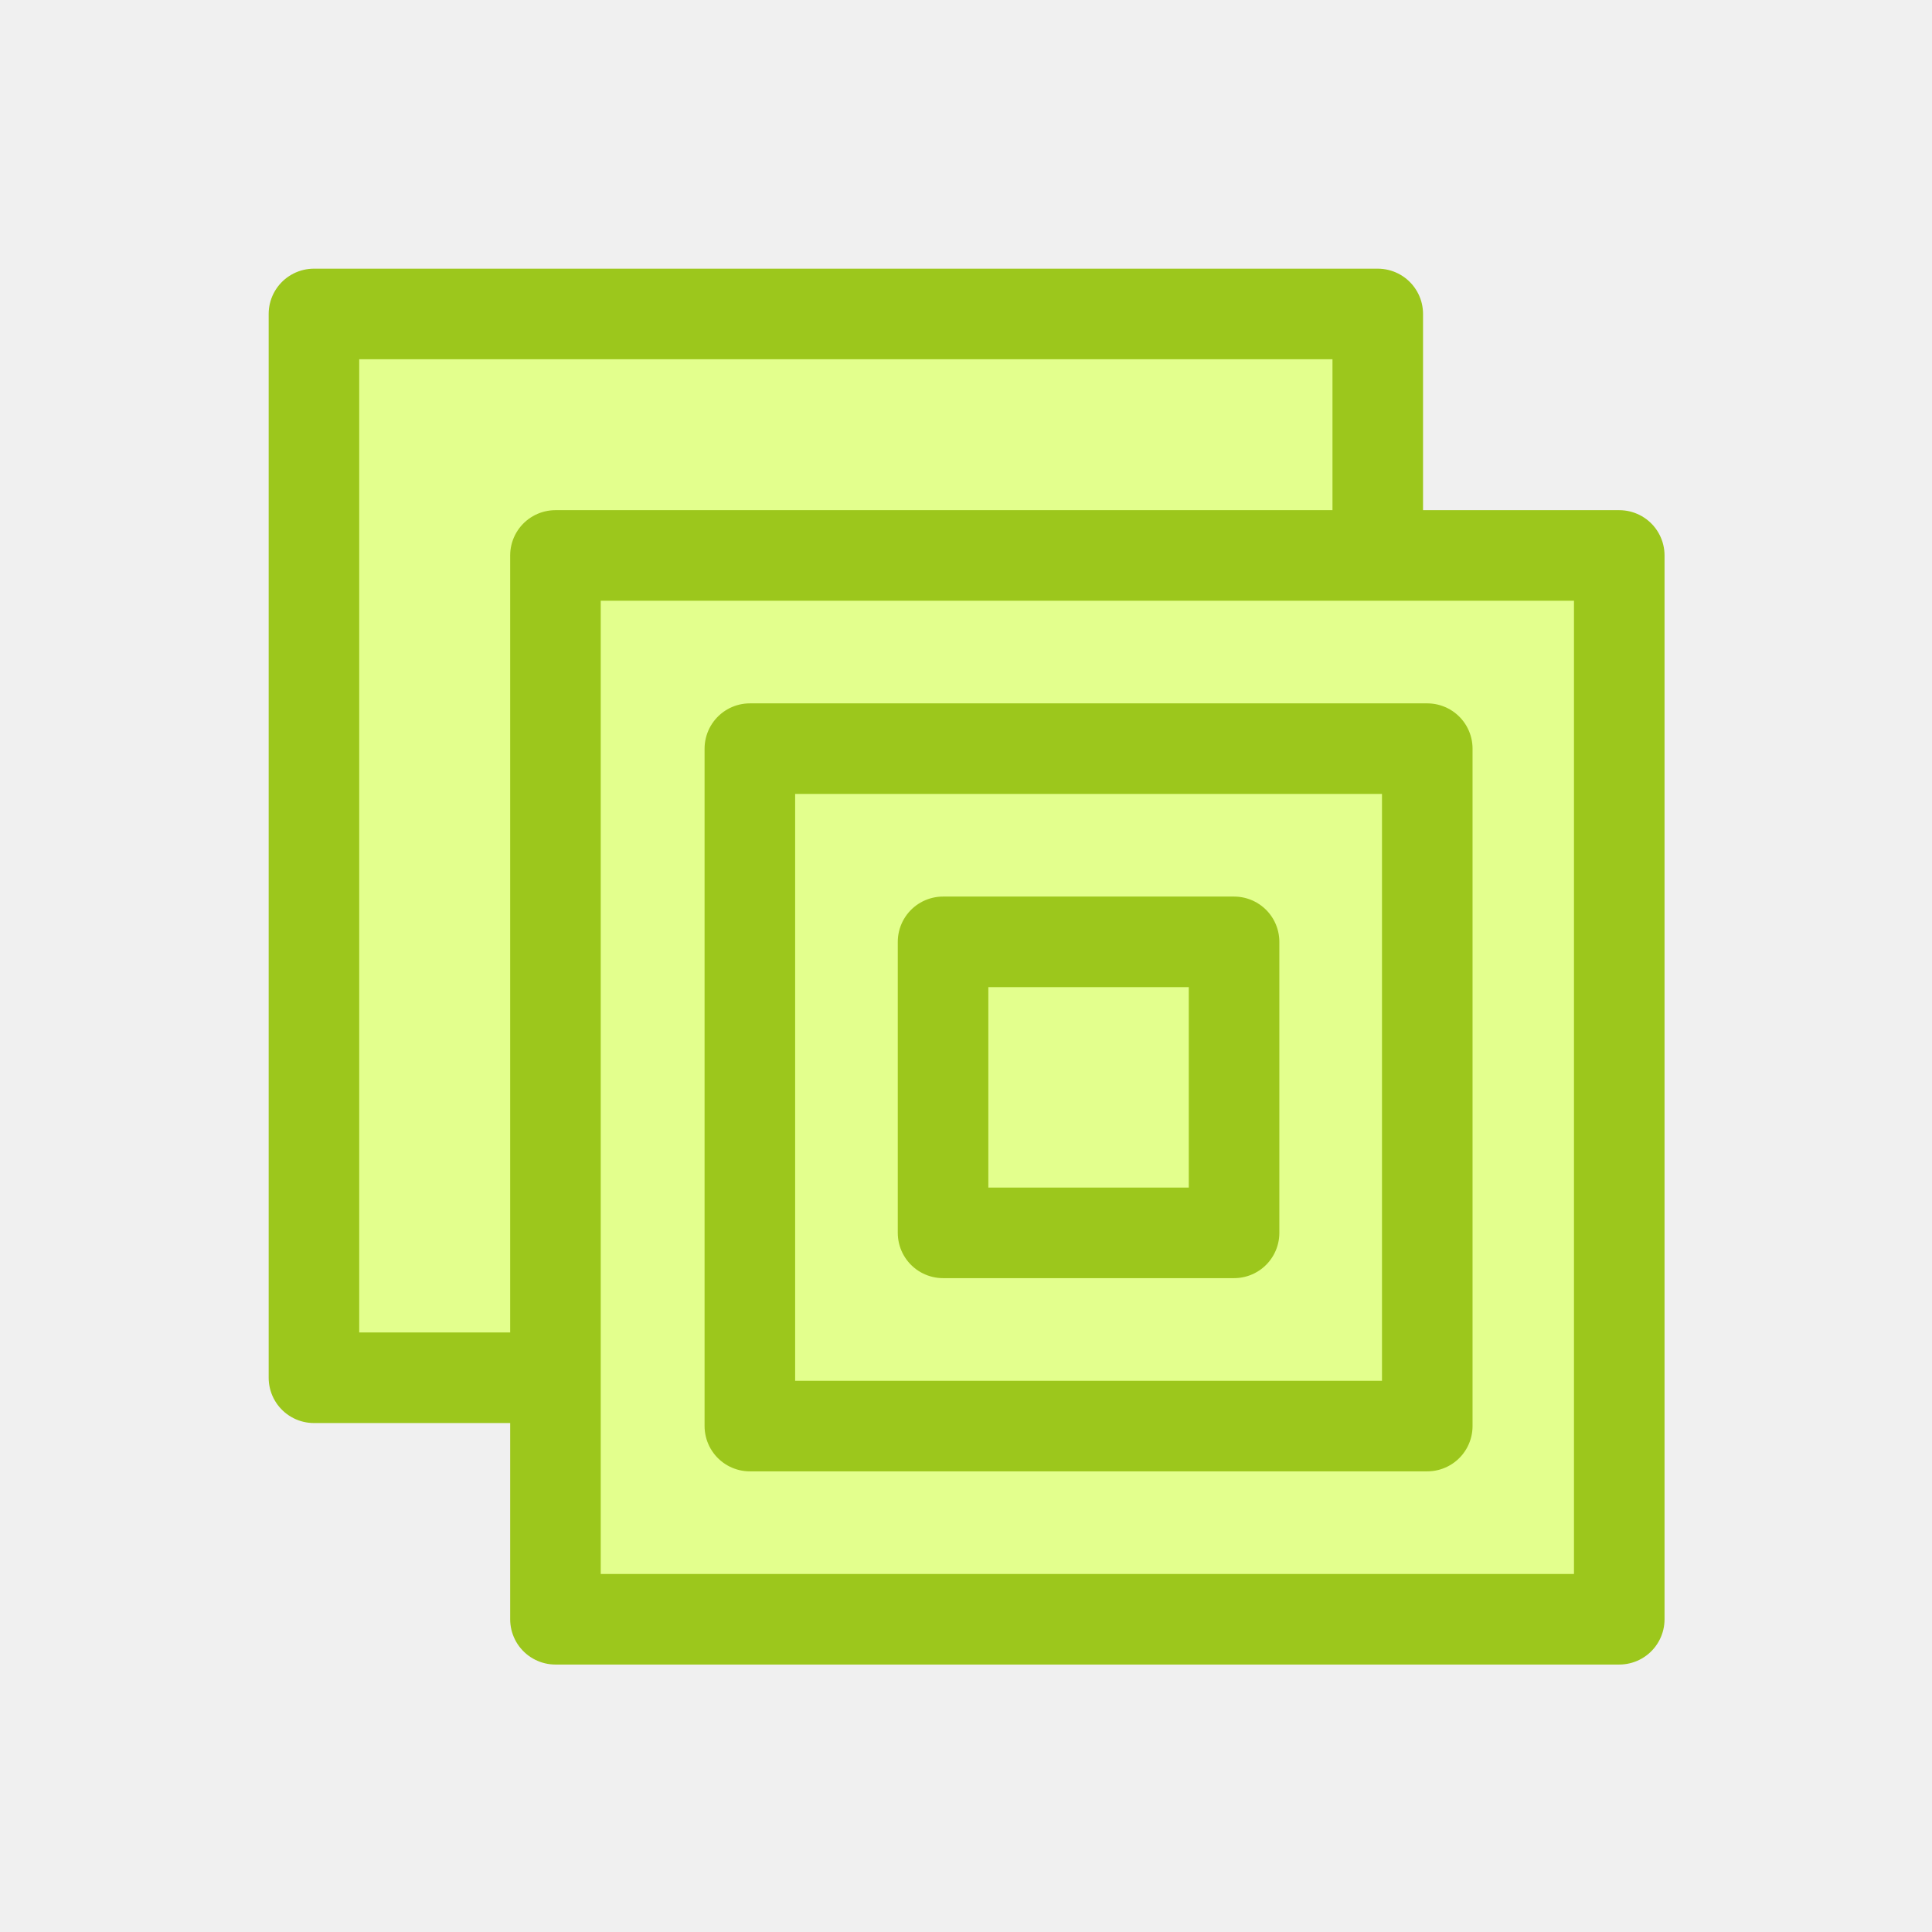
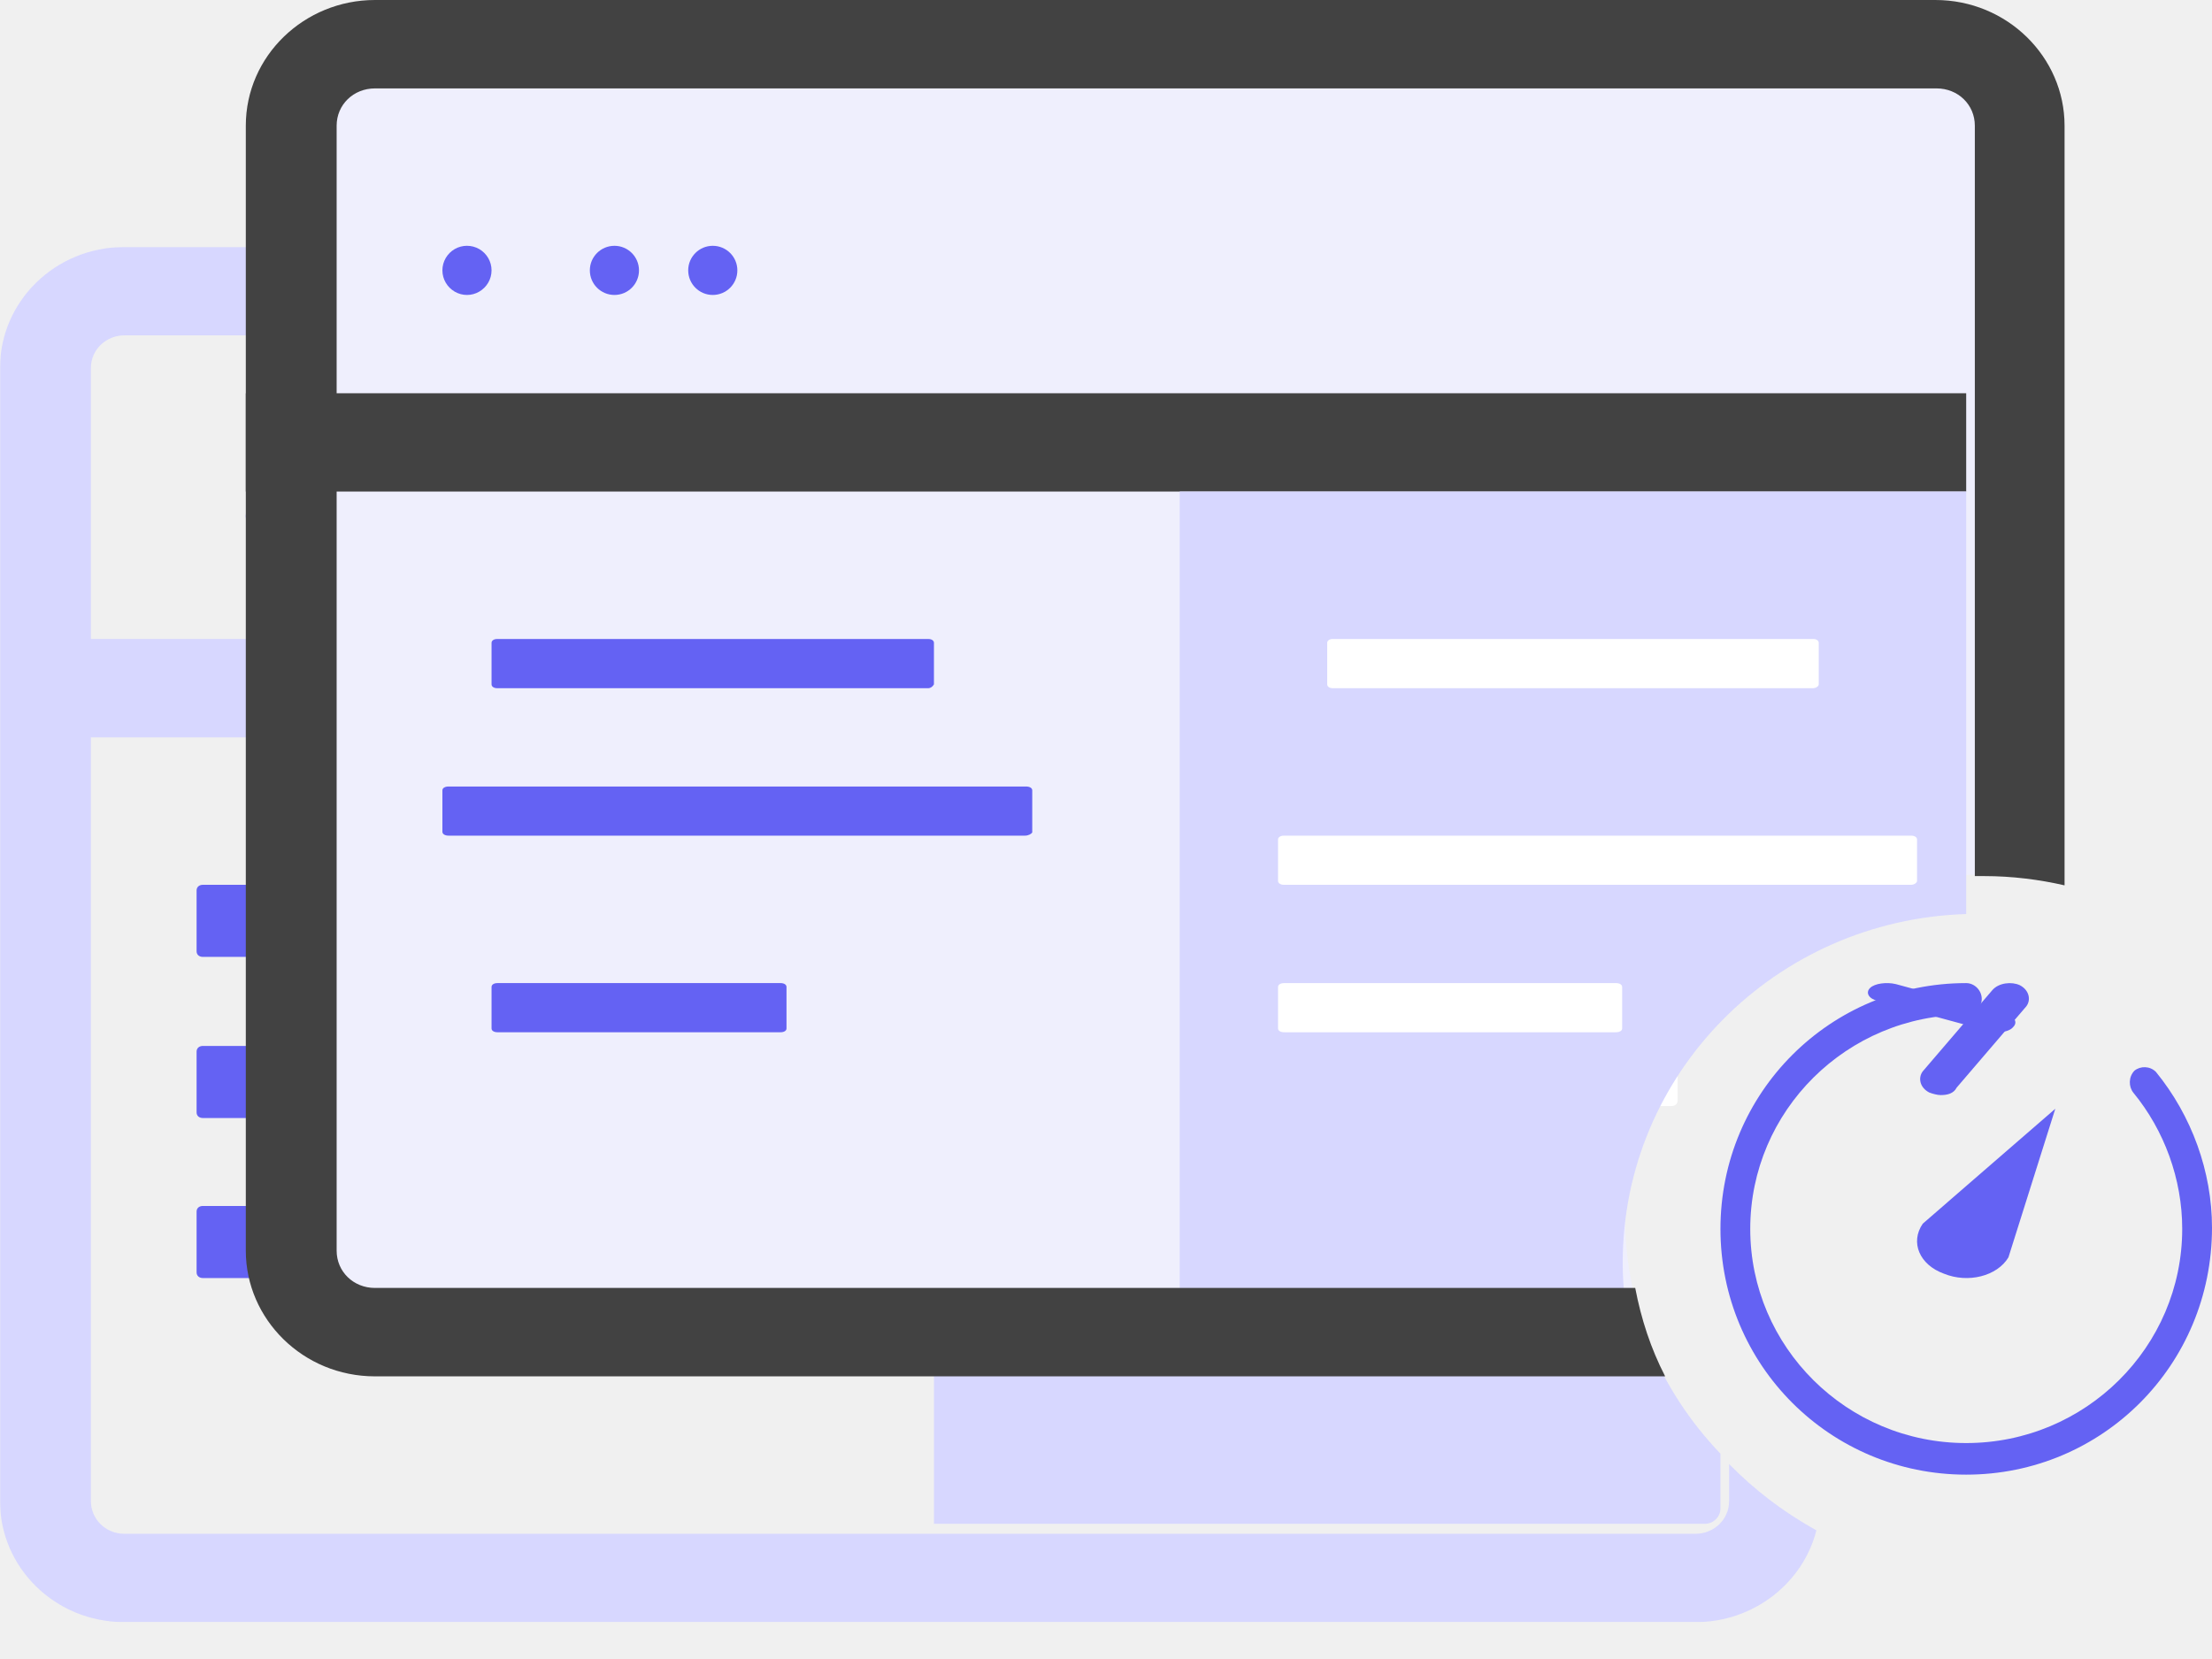
- <svg xmlns="http://www.w3.org/2000/svg" viewBox="0 0 16 16">
+ <svg xmlns="http://www.w3.org/2000/svg" xmlns:xlink="http://www.w3.org/1999/xlink" width="32px" height="24px" viewBox="0 0 32 24" version="1.1">
  <defs>
-     <style>.cls-1{fill:#e3ff8d;stroke:#9cc71c;stroke-linecap:round;stroke-linejoin:round;stroke-width:0.75px;}</style>
+     <polygon id="path-1" points="0.003 0.018 26.311 0.018 26.311 19.911 0.003 19.911" />
  </defs>
-   <g id="_2" data-name="2">
-     <rect class="cls-1" x="2.6" y="2.6" width="8.81" height="8.81" />
-     <rect class="cls-1" x="4.6" y="4.6" width="8.81" height="8.81" />
-     <rect class="cls-1" x="6.21" y="6.2" width="5.61" height="5.61" />
-     <rect class="cls-1" x="7.81" y="7.8" width="2.41" height="2.41" />
+   <g id="页面-1" stroke="none" stroke-width="1" fill="none" fill-rule="evenodd">
+     <g id="图标" transform="translate(-240, -42)">
+       <g id="sSecond-deployment" transform="translate(240, 42)">
+         <polygon id="Fill-1" fill="#D7D7FF" points="0.711 10.667 25.6 10.667 25.6 9.244 0.711 9.244" />
+         <path d="M3.556,7.467 C3.556,7.594 3.623,7.711 3.733,7.775 C3.843,7.838 3.979,7.838 4.089,7.775 C4.199,7.711 4.267,7.594 4.267,7.467 C4.267,7.34 4.199,7.222 4.089,7.159 C3.979,7.095 3.843,7.095 3.733,7.159 C3.623,7.222 3.556,7.34 3.556,7.467 Z" id="Fill-2" fill="#6462F3" />
+         <path d="M4.978,7.467 C4.978,7.594 5.046,7.711 5.156,7.775 C5.266,7.838 5.401,7.838 5.511,7.775 C5.621,7.711 5.689,7.594 5.689,7.467 C5.689,7.34 5.621,7.222 5.511,7.159 C5.401,7.095 5.266,7.095 5.156,7.159 C5.046,7.222 4.978,7.34 4.978,7.467 Z" id="Fill-3" fill="#6462F3" />
+         <path d="M6.4,7.467 C6.4,7.594 6.468,7.711 6.578,7.775 C6.688,7.838 6.823,7.838 6.933,7.775 C7.043,7.711 7.111,7.594 7.111,7.467 C7.111,7.34 7.043,7.222 6.933,7.159 C6.823,7.095 6.688,7.095 6.578,7.159 C6.468,7.222 6.4,7.34 6.4,7.467 Z" id="Fill-4" fill="#6462F3" />
+         <path d="M9.777,13.843 L2.935,13.843 C2.881,13.843 2.844,13.811 2.844,13.762 L2.844,12.881 C2.844,12.833 2.881,12.8 2.935,12.8 L9.777,12.8 C9.831,12.8 9.868,12.833 9.868,12.881 L9.868,13.762 C9.868,13.811 9.831,13.843 9.777,13.843 Z M11.287,16.174 L2.935,16.174 C2.881,16.174 2.844,16.142 2.844,16.093 L2.844,15.213 C2.844,15.164 2.881,15.131 2.935,15.131 L11.287,15.131 C11.342,15.131 11.378,15.164 11.378,15.213 L11.378,16.093 C11.378,16.125 11.323,16.174 11.287,16.174 Z M7.284,18.489 L2.935,18.489 C2.881,18.489 2.844,18.456 2.844,18.407 L2.844,17.527 C2.844,17.478 2.881,17.446 2.935,17.446 L7.266,17.446 C7.32,17.446 7.357,17.478 7.357,17.527 L7.357,18.407 C7.357,18.456 7.32,18.489 7.284,18.489 Z" id="Fill-5" fill="#6462F3" />
+         <path d="M23.486,17.564 C23.486,16.228 24.016,15.011 24.872,14.098 L24.872,9.956 L13.511,9.956 L13.511,22.044 L24.666,22.044 C24.786,22.044 24.889,21.943 24.889,21.825 L24.889,21.03 C24.016,20.117 23.486,18.9 23.486,17.564 Z" id="Fill-6" fill="#D7D7FF" />
+         <g id="编组" transform="translate(0, 3.555556)">
+           <mask id="mask-2" fill="white">
+             <use xlink:href="#path-1" />
+           </mask>
+           <g id="Clip-8" />
+           <path d="M22.557,10.091 L15.171,10.091 C15.119,10.091 15.084,10.057 15.084,10.007 L15.084,9.115 C15.084,9.065 15.119,9.031 15.171,9.031 L22.557,9.031 C22.609,9.031 22.644,9.065 22.644,9.115 L22.644,10.007 C22.644,10.057 22.609,10.091 22.557,10.091 Z M24.183,12.445 L15.171,12.445 C15.119,12.445 15.084,12.411 15.084,12.361 L15.084,11.47 C15.084,11.419 15.119,11.386 15.171,11.386 L24.183,11.386 C24.235,11.386 24.27,11.419 24.27,11.47 L24.27,12.361 C24.27,12.411 24.235,12.445 24.183,12.445 Z M19.859,14.799 L15.171,14.799 C15.119,14.799 15.084,14.765 15.084,14.715 L15.084,13.824 C15.084,13.773 15.119,13.74 15.171,13.74 L19.859,13.74 C19.911,13.74 19.945,13.773 19.945,13.824 L19.945,14.715 C19.945,14.765 19.911,14.799 19.859,14.799 Z" id="Fill-7" fill="#FFFFFF" mask="url(#mask-2)" />
+           <path d="M25.014,17.624 L25.014,18.162 C25.014,18.431 24.789,18.633 24.529,18.633 L1.799,18.633 C1.522,18.633 1.315,18.414 1.315,18.162 L1.315,1.767 C1.315,1.498 1.54,1.296 1.799,1.296 L24.529,1.296 C24.806,1.296 25.014,1.515 25.014,1.767 L25.014,10.746 C25.394,10.36 25.827,10.024 26.311,9.771 L26.311,1.767 C26.311,0.809 25.515,0.018 24.512,0.018 L1.799,0.018 C0.796,0.018 0,0.809 0,1.767 L0,18.162 C0,19.121 0.796,19.911 1.799,19.911 L24.529,19.911 C25.377,19.911 26.086,19.339 26.277,18.583 C25.792,18.314 25.377,17.994 25.014,17.624 Z" id="Fill-9" fill="#D7D7FF" mask="url(#mask-2)" />
+         </g>
+         <path d="M23.51,17.63 C23.51,14.874 25.799,12.653 28.639,12.653 C28.811,12.653 28.983,12.67 29.156,12.67 L29.156,1.179 C29.156,0.928 28.949,0.711 28.674,0.711 L4.749,0.711 C4.49,0.711 4.267,0.911 4.267,1.179 L4.267,18.732 C4.267,18.983 4.473,19.2 4.749,19.2 L23.768,19.2 C23.613,18.716 23.51,18.181 23.51,17.63 Z" id="Fill-10" fill="#EFEFFD" />
+         <polygon id="Fill-11" fill="#424242" points="3.556 7.111 28.444 7.111 28.444 5.689 3.556 5.689" />
+         <path d="M6.4,3.911 C6.4,4.038 6.468,4.155 6.578,4.219 C6.688,4.283 6.823,4.283 6.933,4.219 C7.043,4.155 7.111,4.038 7.111,3.911 C7.111,3.784 7.043,3.667 6.933,3.603 C6.823,3.54 6.688,3.54 6.578,3.603 C6.468,3.667 6.4,3.784 6.4,3.911 Z" id="Fill-12" fill="#6462F3" />
+         <path d="M8.533,3.911 C8.533,4.108 8.692,4.267 8.889,4.267 C9.085,4.267 9.244,4.108 9.244,3.911 C9.244,3.715 9.085,3.556 8.889,3.556 C8.692,3.556 8.533,3.715 8.533,3.911 Z" id="Fill-13" fill="#6462F3" />
+         <path d="M9.956,3.911 C9.956,4.108 10.115,4.267 10.311,4.267 C10.508,4.267 10.667,4.108 10.667,3.911 C10.667,3.715 10.508,3.556 10.311,3.556 C10.115,3.556 9.956,3.715 9.956,3.911 Z" id="Fill-14" fill="#6462F3" />
+         <path d="M13.428,9.956 L7.194,9.956 C7.144,9.956 7.111,9.933 7.111,9.9 L7.111,9.3 C7.111,9.267 7.144,9.244 7.194,9.244 L13.428,9.244 C13.478,9.244 13.511,9.267 13.511,9.3 L13.511,9.9 C13.494,9.933 13.461,9.956 13.428,9.956 Z" id="Fill-15" fill="#6462F3" />
+         <path d="M14.824,12.089 L6.491,12.089 C6.436,12.089 6.4,12.066 6.4,12.032 L6.4,11.434 C6.4,11.4 6.436,11.378 6.491,11.378 L14.842,11.378 C14.897,11.378 14.933,11.4 14.933,11.434 L14.933,12.044 C14.915,12.066 14.879,12.089 14.824,12.089 Z" id="Fill-16" fill="#6462F3" />
+         <path d="M11.292,14.933 L7.197,14.933 C7.146,14.933 7.111,14.911 7.111,14.878 L7.111,14.278 C7.111,14.244 7.146,14.222 7.197,14.222 L11.292,14.222 C11.343,14.222 11.378,14.244 11.378,14.278 L11.378,14.878 C11.378,14.911 11.343,14.933 11.292,14.933 Z" id="Fill-17" fill="#6462F3" />
+         <path d="M23.475,18.269 C23.475,15.526 25.686,13.308 28.444,13.223 L28.444,7.111 L17.067,7.111 L17.067,19.2 L23.578,19.2 C23.509,18.895 23.475,18.59 23.475,18.269 Z" id="Fill-18" fill="#D7D7FF" />
+         <path d="M26.23,9.956 L19.281,9.956 C19.233,9.956 19.2,9.933 19.2,9.899 L19.2,9.301 C19.2,9.267 19.233,9.244 19.281,9.244 L26.23,9.244 C26.279,9.244 26.311,9.267 26.311,9.301 L26.311,9.899 C26.311,9.933 26.262,9.956 26.23,9.956 Z" id="Fill-19" fill="#FFFFFF" />
+         <path d="M27.646,12.8 L18.576,12.8 C18.524,12.8 18.489,12.777 18.489,12.743 L18.489,12.145 C18.489,12.111 18.524,12.089 18.576,12.089 L27.646,12.089 C27.698,12.089 27.733,12.111 27.733,12.145 L27.733,12.743 C27.733,12.766 27.698,12.8 27.646,12.8 Z" id="Fill-20" fill="#FFFFFF" />
+         <path d="M23.378,14.933 L18.577,14.933 C18.524,14.933 18.489,14.911 18.489,14.877 L18.489,14.279 C18.489,14.245 18.524,14.222 18.577,14.222 L23.378,14.222 C23.431,14.222 23.467,14.245 23.467,14.279 L23.467,14.877 C23.467,14.911 23.431,14.933 23.378,14.933 Z" id="Fill-21" fill="#FFFFFF" />
+         <path d="M23.656,18.632 L5.424,18.632 C5.113,18.632 4.87,18.396 4.87,18.093 L4.87,1.818 C4.87,1.515 5.113,1.279 5.424,1.279 L28.016,1.279 C28.327,1.279 28.569,1.515 28.569,1.818 L28.569,12.674 L28.708,12.674 C29.106,12.674 29.503,12.724 29.867,12.808 L29.867,1.818 C29.867,0.825 29.036,0 27.998,0 L5.424,0 C4.403,0 3.556,0.808 3.556,1.818 L3.556,18.093 C3.556,19.086 4.386,19.911 5.424,19.911 L24.089,19.911 C23.881,19.507 23.743,19.086 23.656,18.632 Z" id="Fill-22" fill="#424242" />
+         <path d="M28.444,21.333 C26.477,21.333 24.889,19.749 24.889,17.778 C24.889,15.806 26.477,14.222 28.444,14.222 C28.565,14.222 28.669,14.328 28.669,14.451 C28.669,14.574 28.565,14.68 28.444,14.68 C26.718,14.68 25.32,16.07 25.32,17.778 C25.32,19.485 26.718,20.876 28.444,20.876 C30.17,20.876 31.569,19.485 31.569,17.778 C31.569,17.056 31.31,16.352 30.861,15.806 C30.792,15.718 30.792,15.578 30.878,15.489 C30.964,15.419 31.102,15.419 31.189,15.507 C31.707,16.141 32,16.951 32,17.76 C32,19.749 30.412,21.333 28.444,21.333 Z" id="Fill-23" fill="#6462F3" />
+         <path d="M28.883,14.933 C28.838,14.933 28.795,14.933 28.75,14.911 L27.163,14.48 C27.031,14.447 26.986,14.359 27.053,14.293 C27.119,14.226 27.295,14.204 27.428,14.237 L29.015,14.668 C29.147,14.701 29.191,14.79 29.125,14.856 C29.081,14.911 28.993,14.933 28.883,14.933 Z" id="Fill-24" fill="#6462F3" />
+         <path d="M28.074,15.842 C28.027,15.842 27.957,15.823 27.91,15.805 C27.77,15.733 27.746,15.589 27.816,15.498 L28.822,14.324 C28.915,14.216 29.102,14.198 29.219,14.252 C29.359,14.324 29.383,14.469 29.313,14.559 L28.307,15.733 C28.261,15.823 28.167,15.842 28.074,15.842 Z M29.733,16.04 L27.816,17.702 C27.629,17.973 27.77,18.298 28.12,18.425 C28.471,18.569 28.892,18.461 29.055,18.19 L29.733,16.04 Z" id="Fill-25" fill="#6462F3" />
+       </g>
+     </g>
  </g>
</svg>
